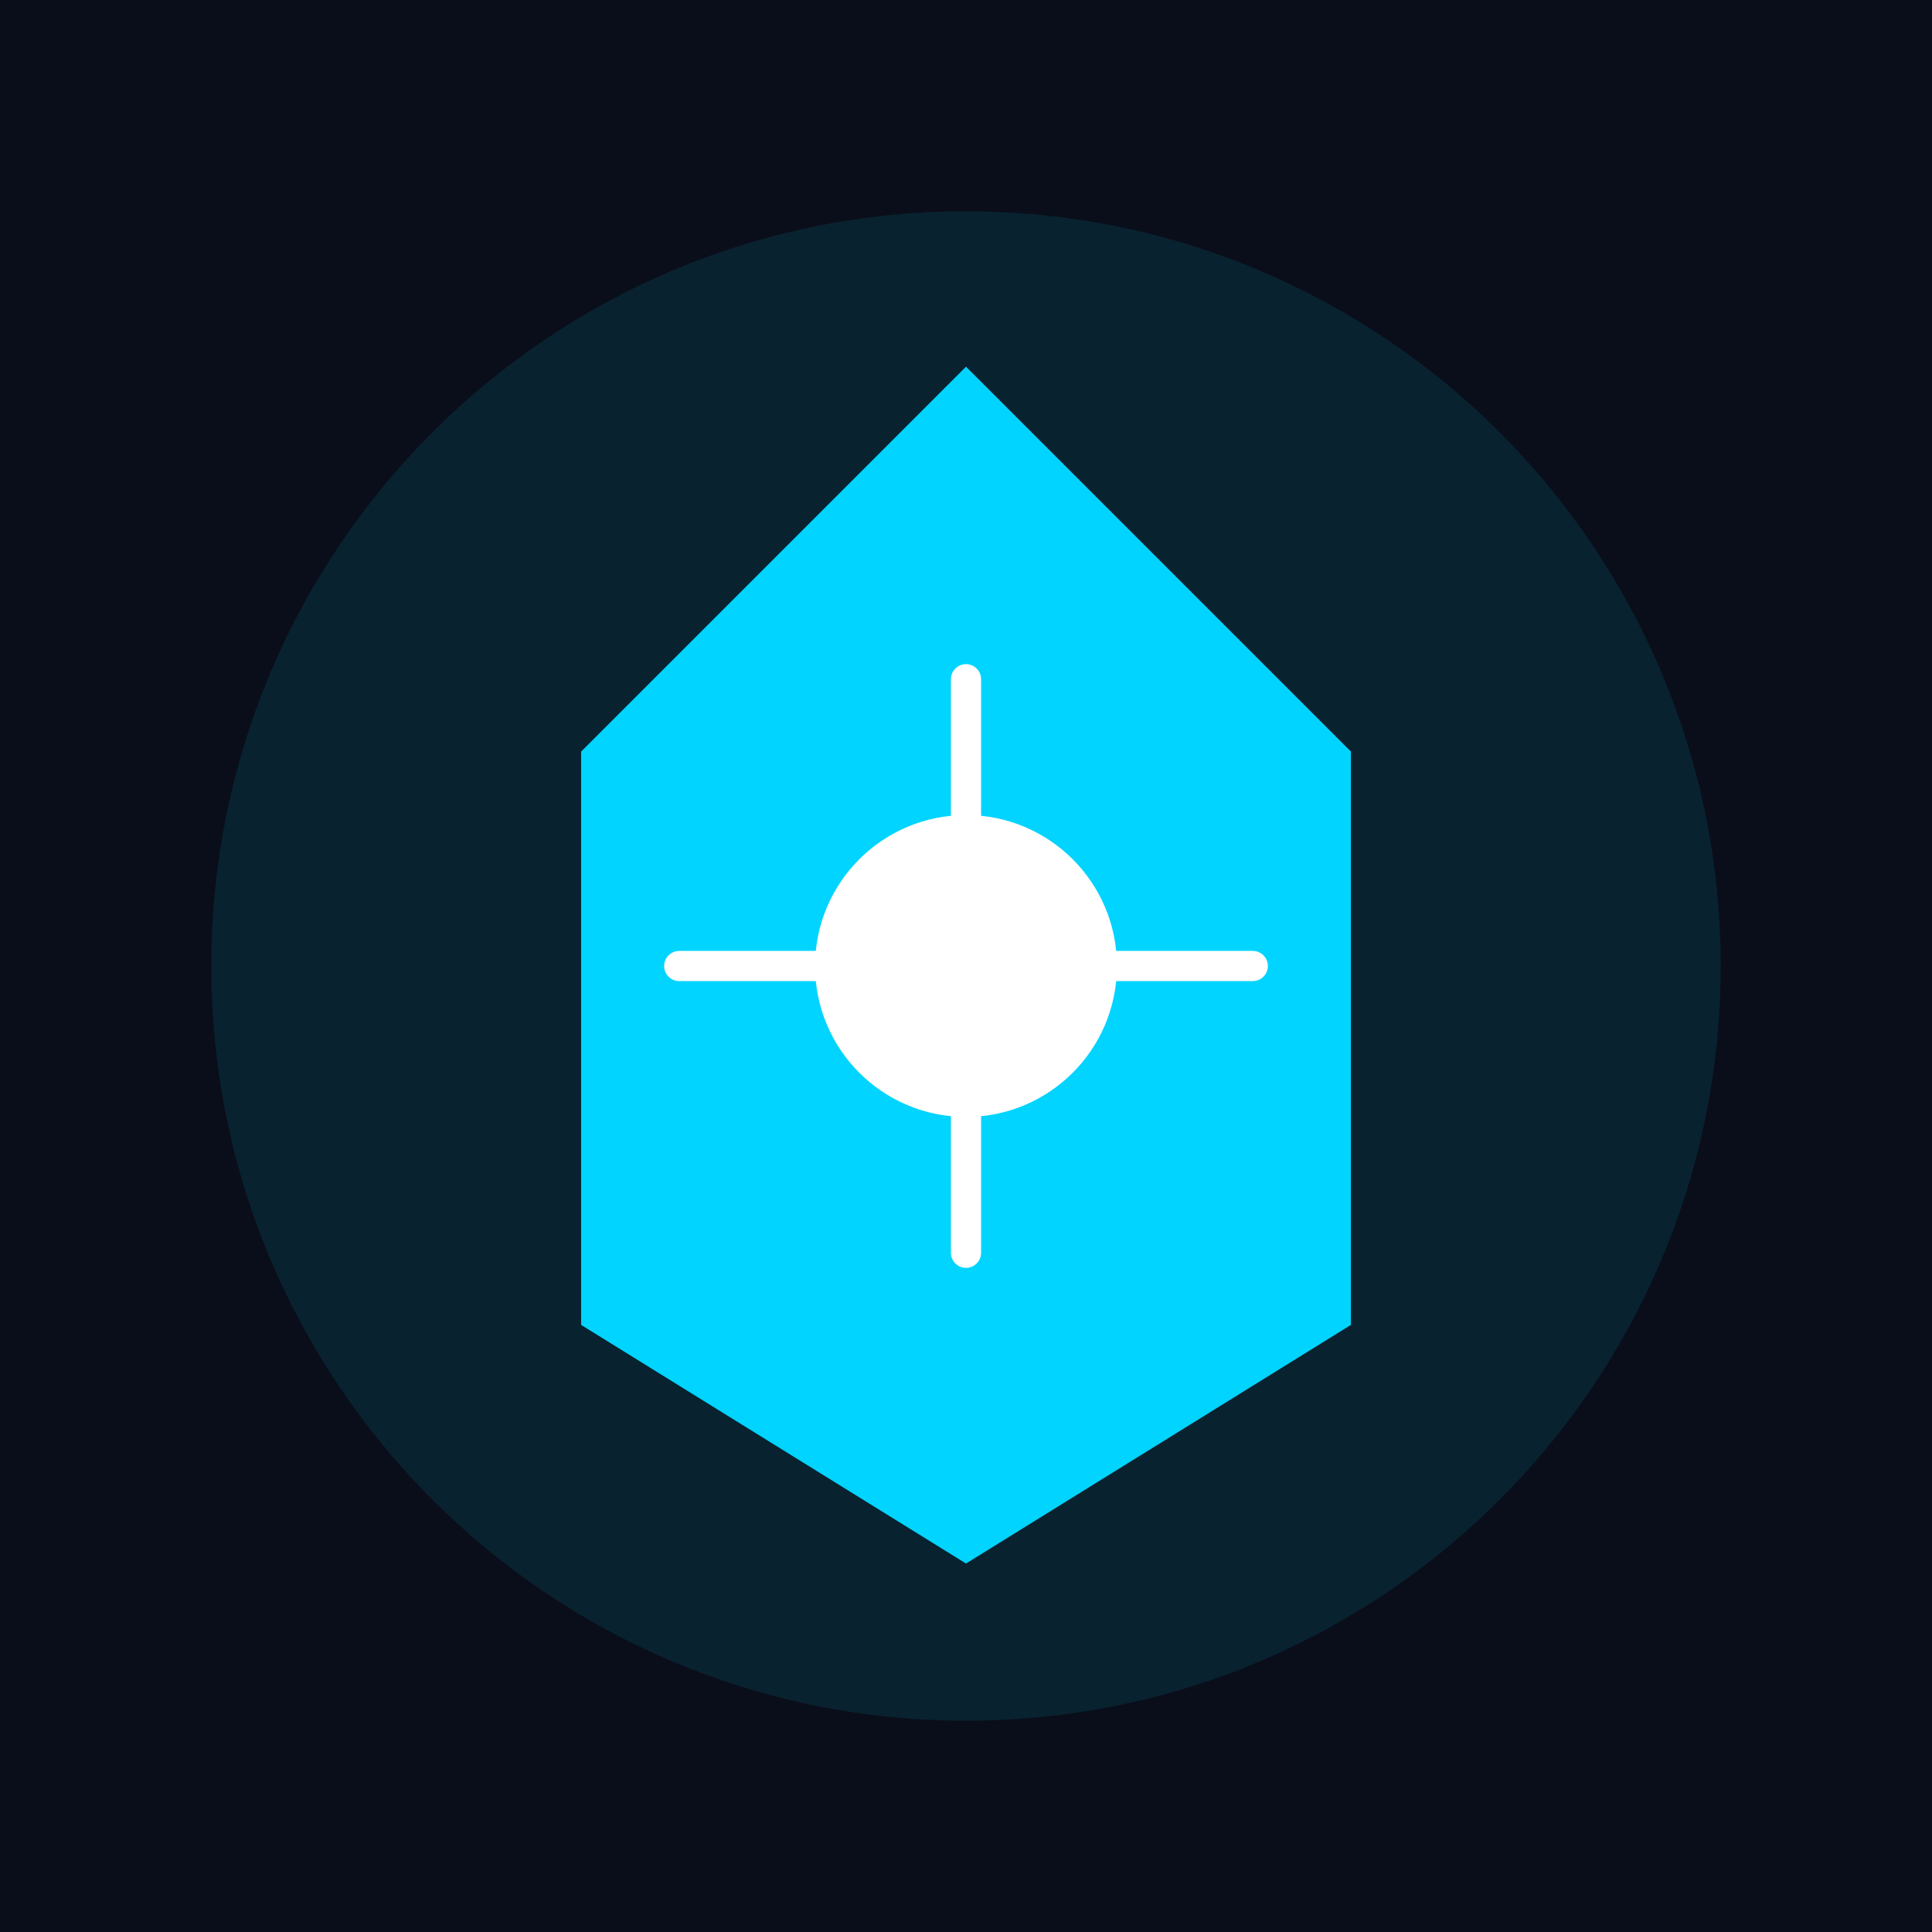
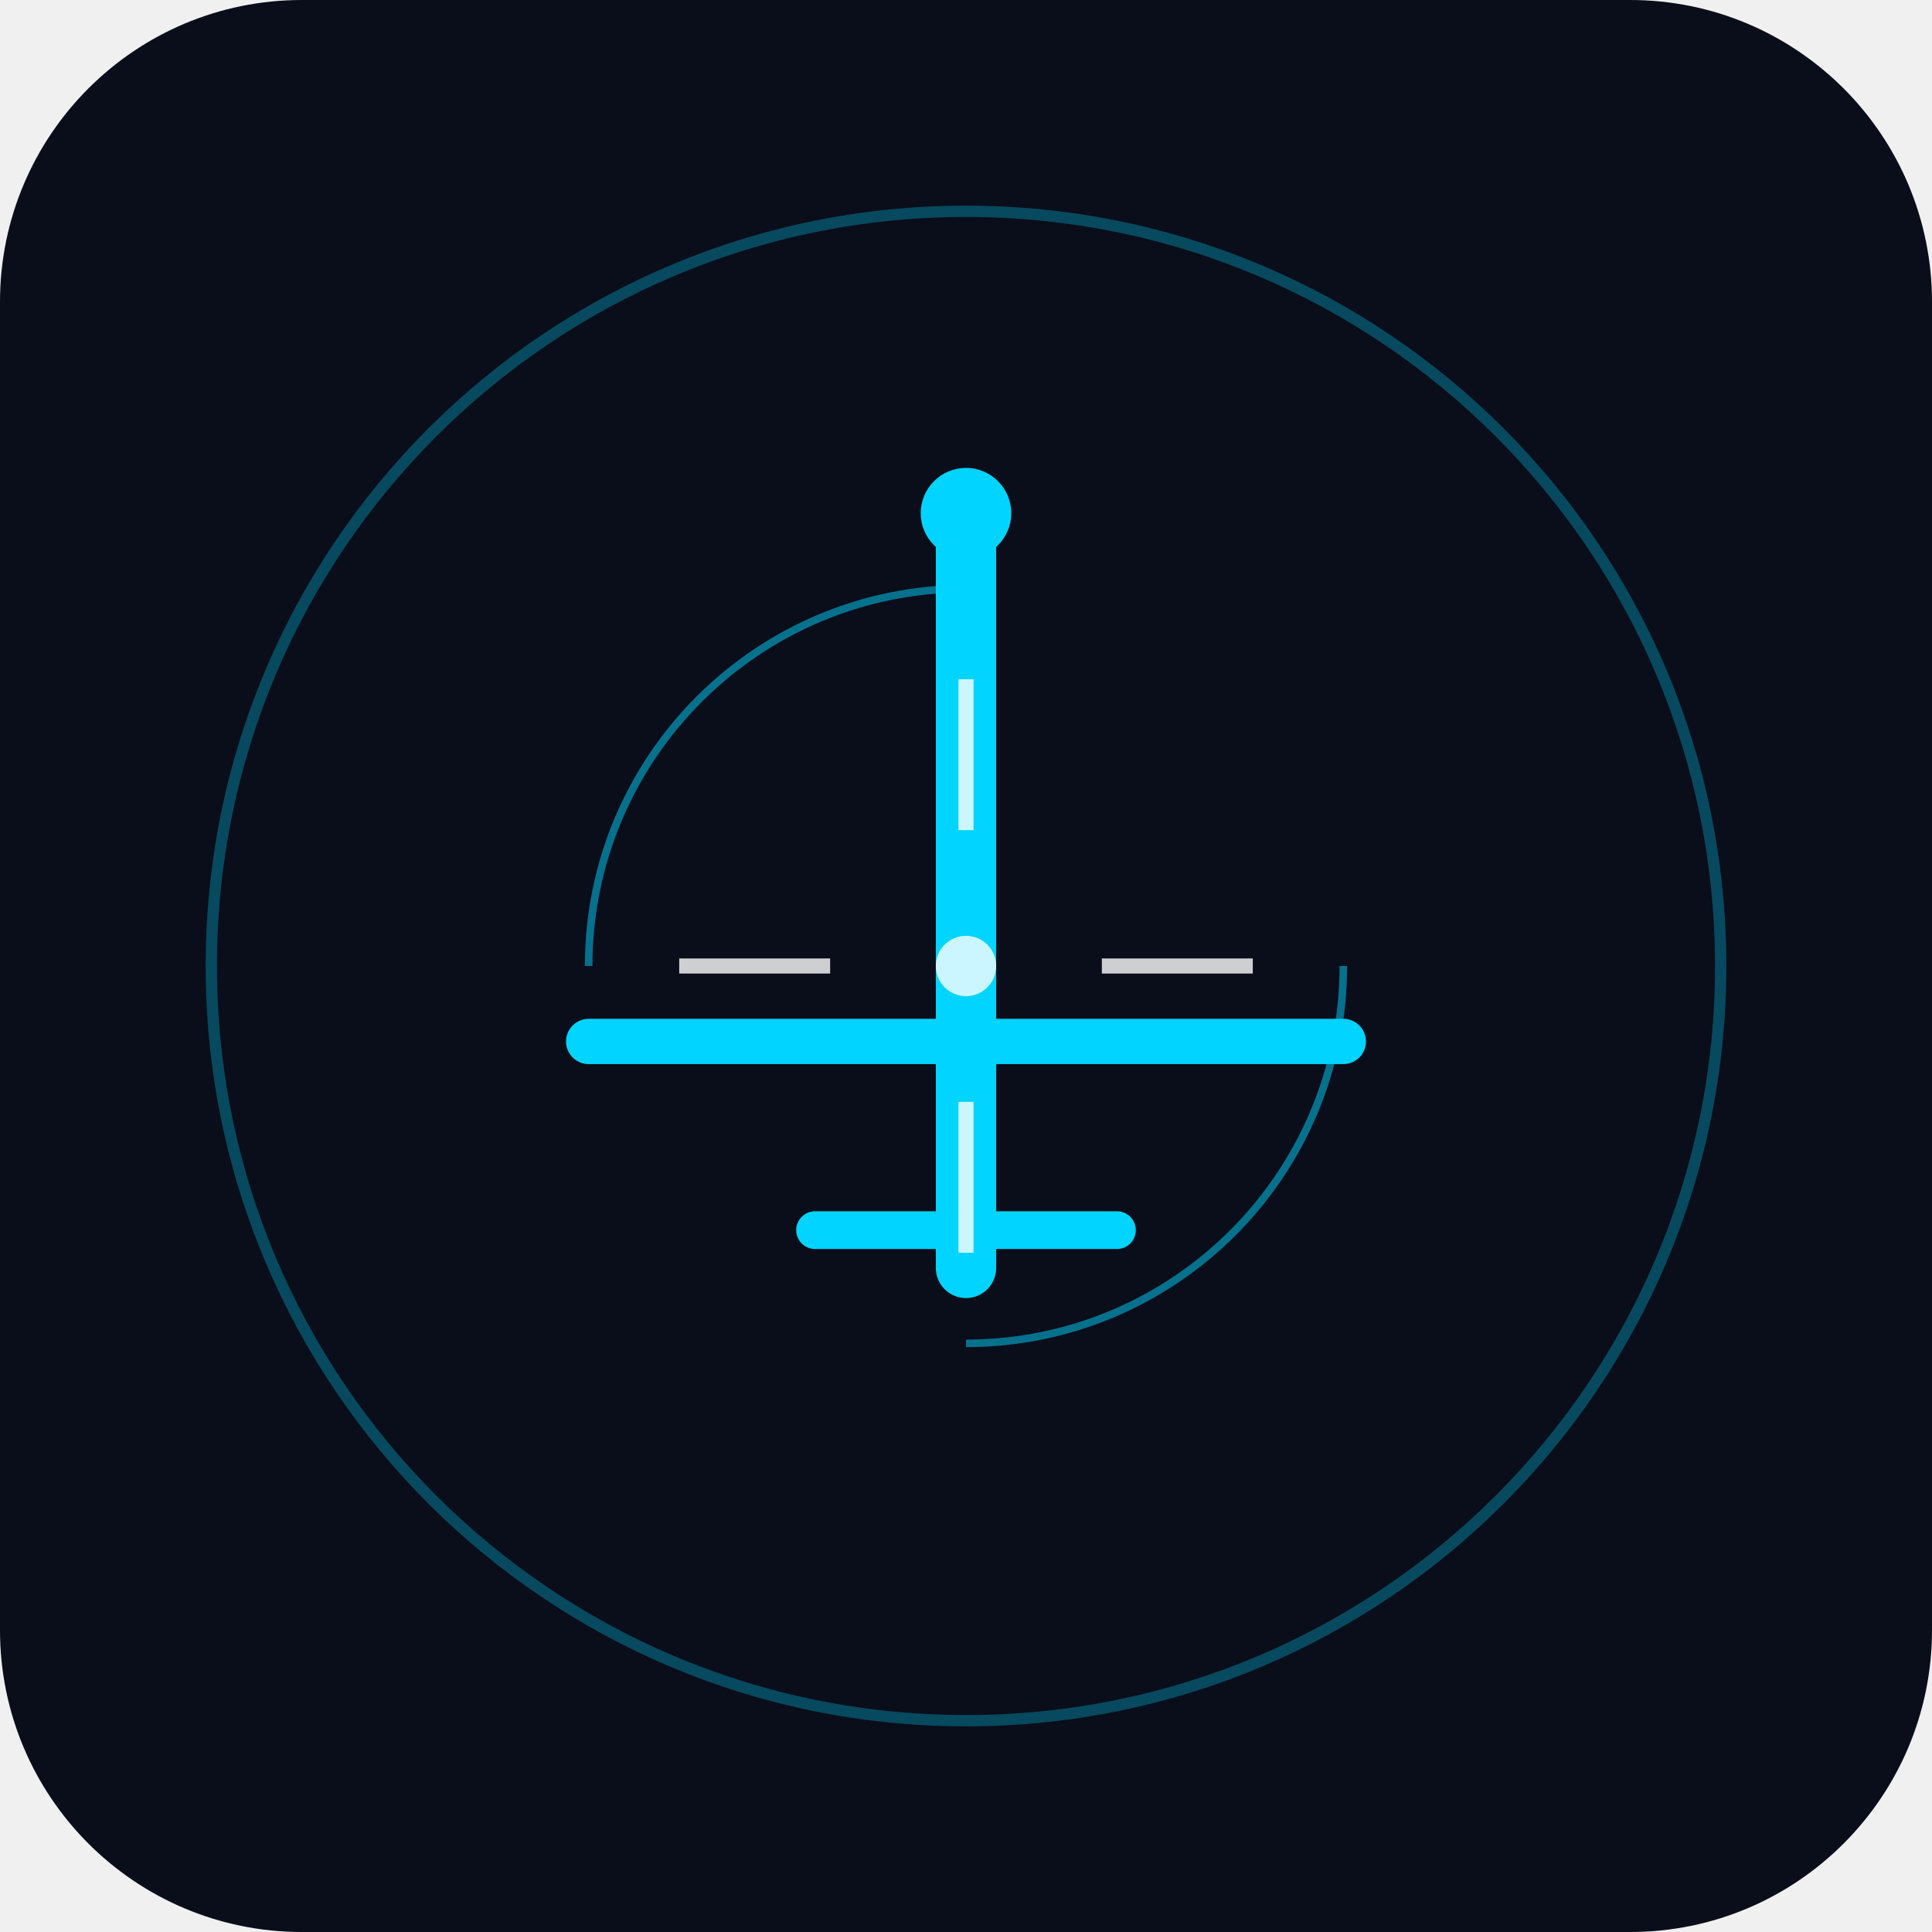
<svg xmlns="http://www.w3.org/2000/svg" width="512" height="512" viewBox="0 0 512 512">
-   <rect width="512" height="512" fill="#0a0e1a" />
-   <circle cx="256" cy="256" r="200" fill="#00d4ff" opacity="0.1" />
-   <path d="M256 100 L356 200 L356 350 L256 412 L156 350 L156 200 Z" fill="#00d4ff" stroke="#00d4ff" stroke-width="4" />
-   <circle cx="256" cy="256" r="40" fill="#ffffff" />
-   <path d="M256 180 L256 220 M256 292 L256 332 M180 256 L220 256 M292 256 L332 256" stroke="#ffffff" stroke-width="8" stroke-linecap="round" />
+   <rect width="512" height="512" rx="80" fill="#0a0e1a" />
+   <circle cx="256" cy="256" r="200" fill="none" stroke="#00d4ff" stroke-width="3" opacity="0.3" />
+   <g transform="translate(256, 256)">
+     <path d="M0 -120 L0 80" stroke="#00d4ff" stroke-width="16" stroke-linecap="round" />
+     <path d="M-100 20 L100 20" stroke="#00d4ff" stroke-width="12" stroke-linecap="round" />
+     <path d="M-40 70 L40 70" stroke="#00d4ff" stroke-width="10" stroke-linecap="round" />
+     <circle cx="0" cy="-120" r="12" fill="#00d4ff" />
+   </g>
+   <g stroke="#ffffff" stroke-width="4" opacity="0.8">
+     <circle cx="256" cy="256" r="6" fill="#ffffff" />
+     <path d="M180 256 L220 256" />
+     <path d="M292 256 L332 256" />
+     <path d="M256 180 L256 220" />
+     <path d="M256 292 L256 332" />
+   </g>
+   <path d="M156 256 A100 100 0 0 1 256 156" fill="none" stroke="#00d4ff" stroke-width="2" opacity="0.5" />
+   <path d="M356 256 A100 100 0 0 1 256 356" fill="none" stroke="#00d4ff" stroke-width="2" opacity="0.5" />
</svg>
